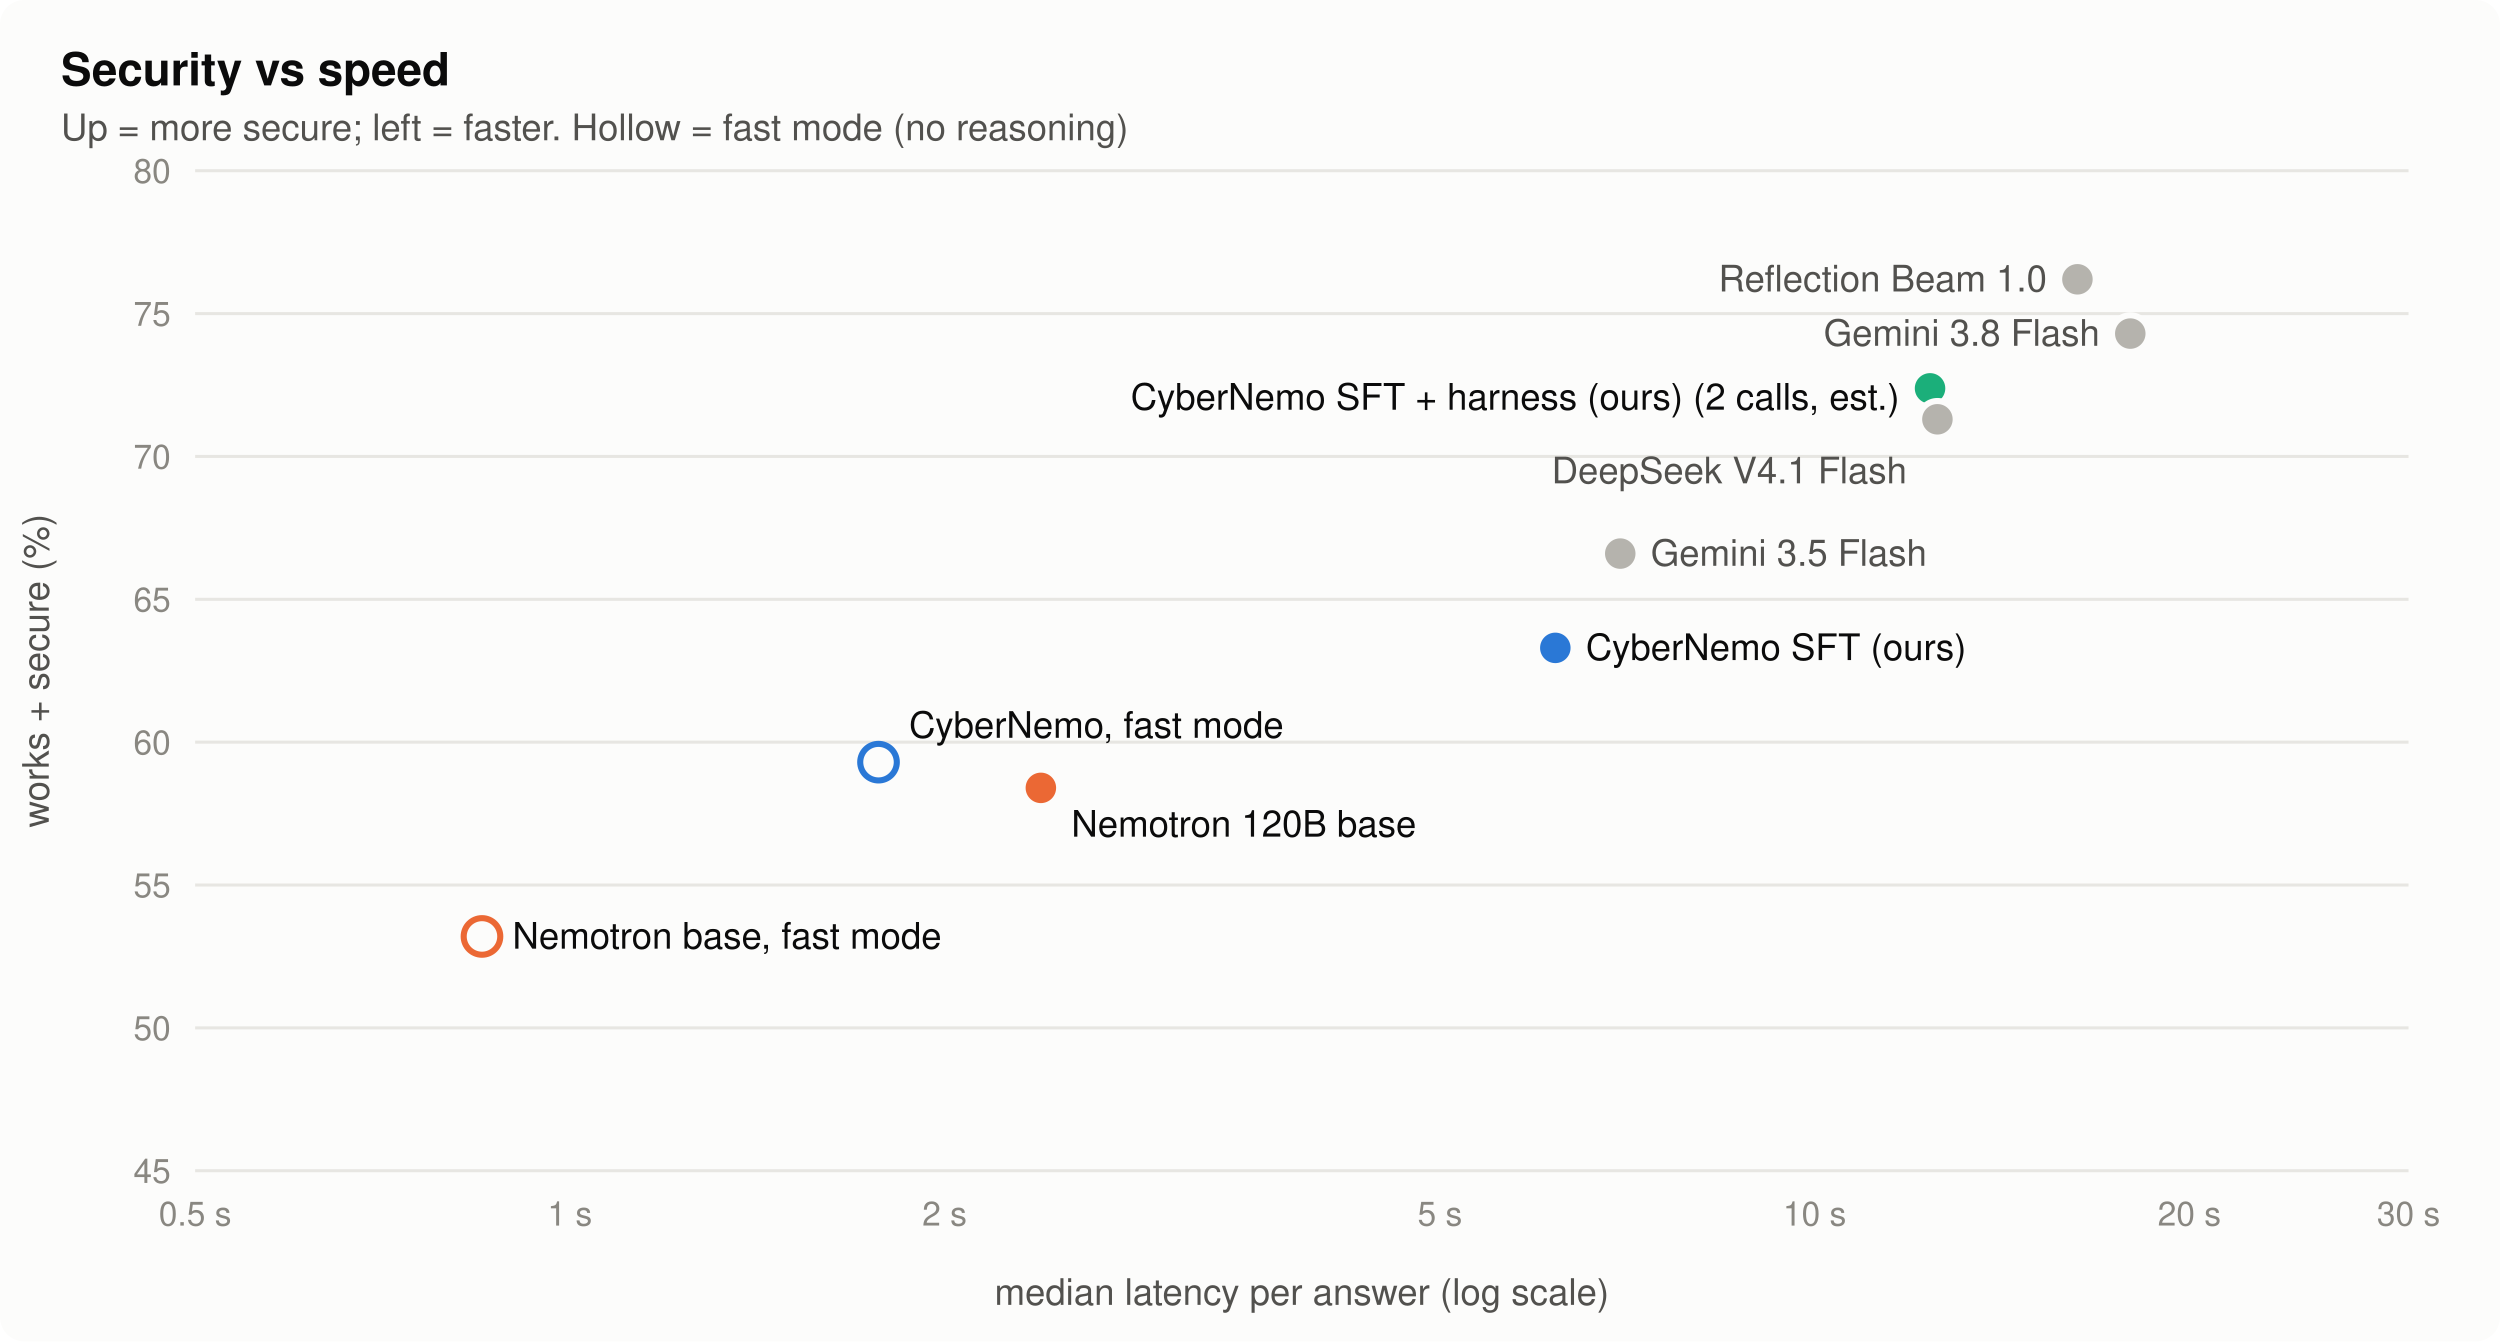
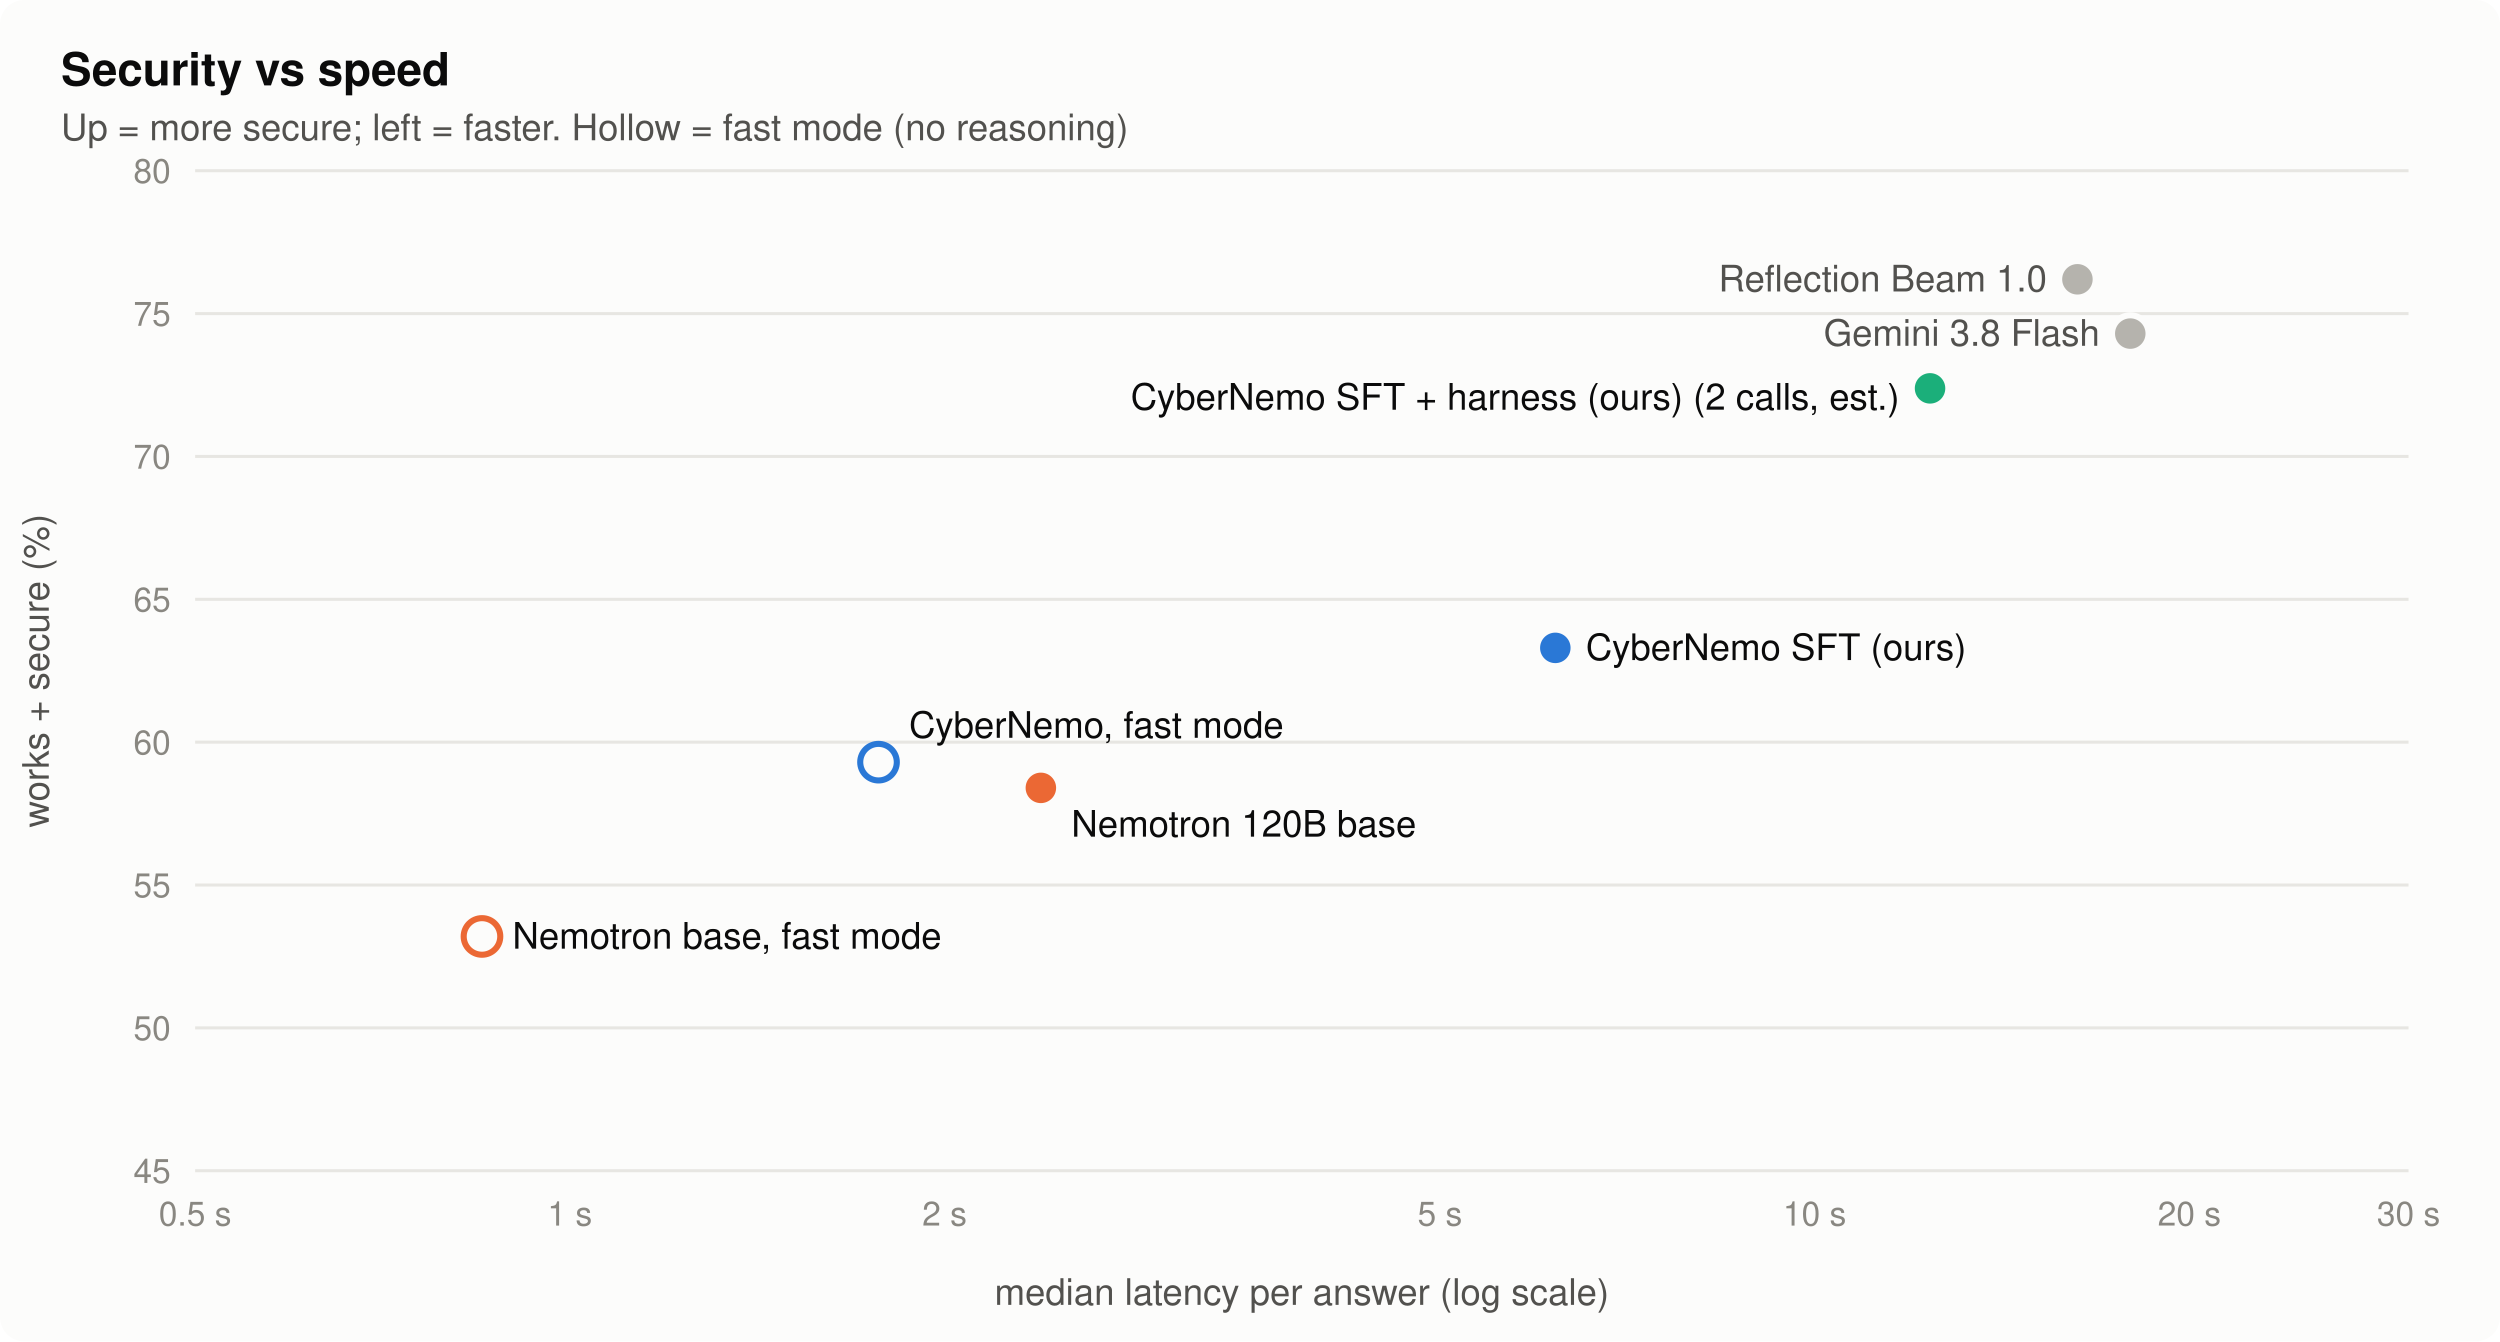
<svg xmlns="http://www.w3.org/2000/svg" width="820" height="440" viewBox="0 0 820 440" font-family="-apple-system,Segoe UI,Helvetica,Arial,sans-serif">
  <rect width="820" height="440" rx="8" fill="#fcfcfb" />
  <text x="20" y="28" font-size="15" font-weight="600" fill="#0b0b0b">Security vs speed</text>
  <text x="20" y="46" font-size="12" fill="#52514e">Up = more secure; left = faster. Hollow = fast mode (no reasoning)</text>
  <line x1="64" y1="384.0" x2="790" y2="384.0" stroke="#e7e6e2" />
  <text x="56" y="388.0" font-size="11" fill="#898781" text-anchor="end">45</text>
  <line x1="64" y1="337.143" x2="790" y2="337.143" stroke="#e7e6e2" />
  <text x="56" y="341.143" font-size="11" fill="#898781" text-anchor="end">50</text>
  <line x1="64" y1="290.286" x2="790" y2="290.286" stroke="#e7e6e2" />
  <text x="56" y="294.286" font-size="11" fill="#898781" text-anchor="end">55</text>
  <line x1="64" y1="243.429" x2="790" y2="243.429" stroke="#e7e6e2" />
  <text x="56" y="247.429" font-size="11" fill="#898781" text-anchor="end">60</text>
  <line x1="64" y1="196.571" x2="790" y2="196.571" stroke="#e7e6e2" />
  <text x="56" y="200.571" font-size="11" fill="#898781" text-anchor="end">65</text>
  <line x1="64" y1="149.714" x2="790" y2="149.714" stroke="#e7e6e2" />
  <text x="56" y="153.714" font-size="11" fill="#898781" text-anchor="end">70</text>
  <line x1="64" y1="102.857" x2="790" y2="102.857" stroke="#e7e6e2" />
  <text x="56" y="106.857" font-size="11" fill="#898781" text-anchor="end">75</text>
  <line x1="64" y1="56.0" x2="790" y2="56.0" stroke="#e7e6e2" />
  <text x="56" y="60.0" font-size="11" fill="#898781" text-anchor="end">80</text>
  <text x="64.0" y="402" font-size="11" fill="#898781" text-anchor="middle">0.5 s</text>
  <text x="186.907" y="402" font-size="11" fill="#898781" text-anchor="middle">1 s</text>
  <text x="309.815" y="402" font-size="11" fill="#898781" text-anchor="middle">2 s</text>
  <text x="472.289" y="402" font-size="11" fill="#898781" text-anchor="middle">5 s</text>
  <text x="595.197" y="402" font-size="11" fill="#898781" text-anchor="middle">10 s</text>
  <text x="718.104" y="402" font-size="11" fill="#898781" text-anchor="middle">20 s</text>
  <text x="790.0" y="402" font-size="11" fill="#898781" text-anchor="middle">30 s</text>
  <text x="427.0" y="428" font-size="12" fill="#52514e" text-anchor="middle">median latency per answer (log scale)</text>
  <text x="16" y="220.0" font-size="12" fill="#52514e" text-anchor="middle" transform="rotate(-90 16 220.0)">works + secure (%)</text>
  <circle cx="681.395" cy="91.611" r="6" fill="#b5b3ad" stroke="#fcfcfb" stroke-width="2" />
  <text x="671.395" y="95.611" font-size="12" fill="#52514e" text-anchor="end">Reflection Beam 1.0</text>
  <circle cx="698.731" cy="109.417" r="6" fill="#b5b3ad" stroke="#fcfcfb" stroke-width="2" />
  <text x="688.731" y="113.417" font-size="12" fill="#52514e" text-anchor="end">Gemini 3.8 Flash</text>
  <circle cx="633.053" cy="127.383" r="6" fill="#1baf7a" stroke="#fcfcfb" stroke-width="2" />
  <text x="623.053" y="134.383" font-size="12" fill="#0b0b0b" text-anchor="end">CyberNemo SFT + harness (ours) (2 calls, est.)</text>
-   <circle cx="635.472" cy="137.531" r="6" fill="#b5b3ad" stroke="#fcfcfb" stroke-width="2" />
-   <text x="625.472" y="158.531" font-size="12" fill="#52514e" text-anchor="end">DeepSeek V4.1 Flash</text>
-   <circle cx="531.444" cy="181.577" r="6" fill="#b5b3ad" stroke="#fcfcfb" stroke-width="2" />
-   <text x="541.444" y="185.577" font-size="12" fill="#52514e" text-anchor="start">Gemini 3.5 Flash</text>
  <circle cx="510.146" cy="212.503" r="6" fill="#2a78d6" stroke="#fcfcfb" stroke-width="2" />
  <text x="520.146" y="216.503" font-size="12" fill="#0b0b0b" text-anchor="start">CyberNemo SFT (ours)</text>
  <circle cx="341.403" cy="258.423" r="6" fill="#eb6834" stroke="#fcfcfb" stroke-width="2" />
  <text x="351.403" y="274.423" font-size="12" fill="#0b0b0b" text-anchor="start">Nemotron 120B base</text>
  <circle cx="288.152" cy="249.989" r="6" fill="#fcfcfb" stroke="#2a78d6" stroke-width="2" />
  <text x="298.152" y="241.989" font-size="12" fill="#0b0b0b" text-anchor="start">CyberNemo, fast mode</text>
  <circle cx="158.09" cy="307.154" r="6" fill="#fcfcfb" stroke="#eb6834" stroke-width="2" />
  <text x="168.09" y="311.154" font-size="12" fill="#0b0b0b" text-anchor="start">Nemotron base, fast mode</text>
</svg>
